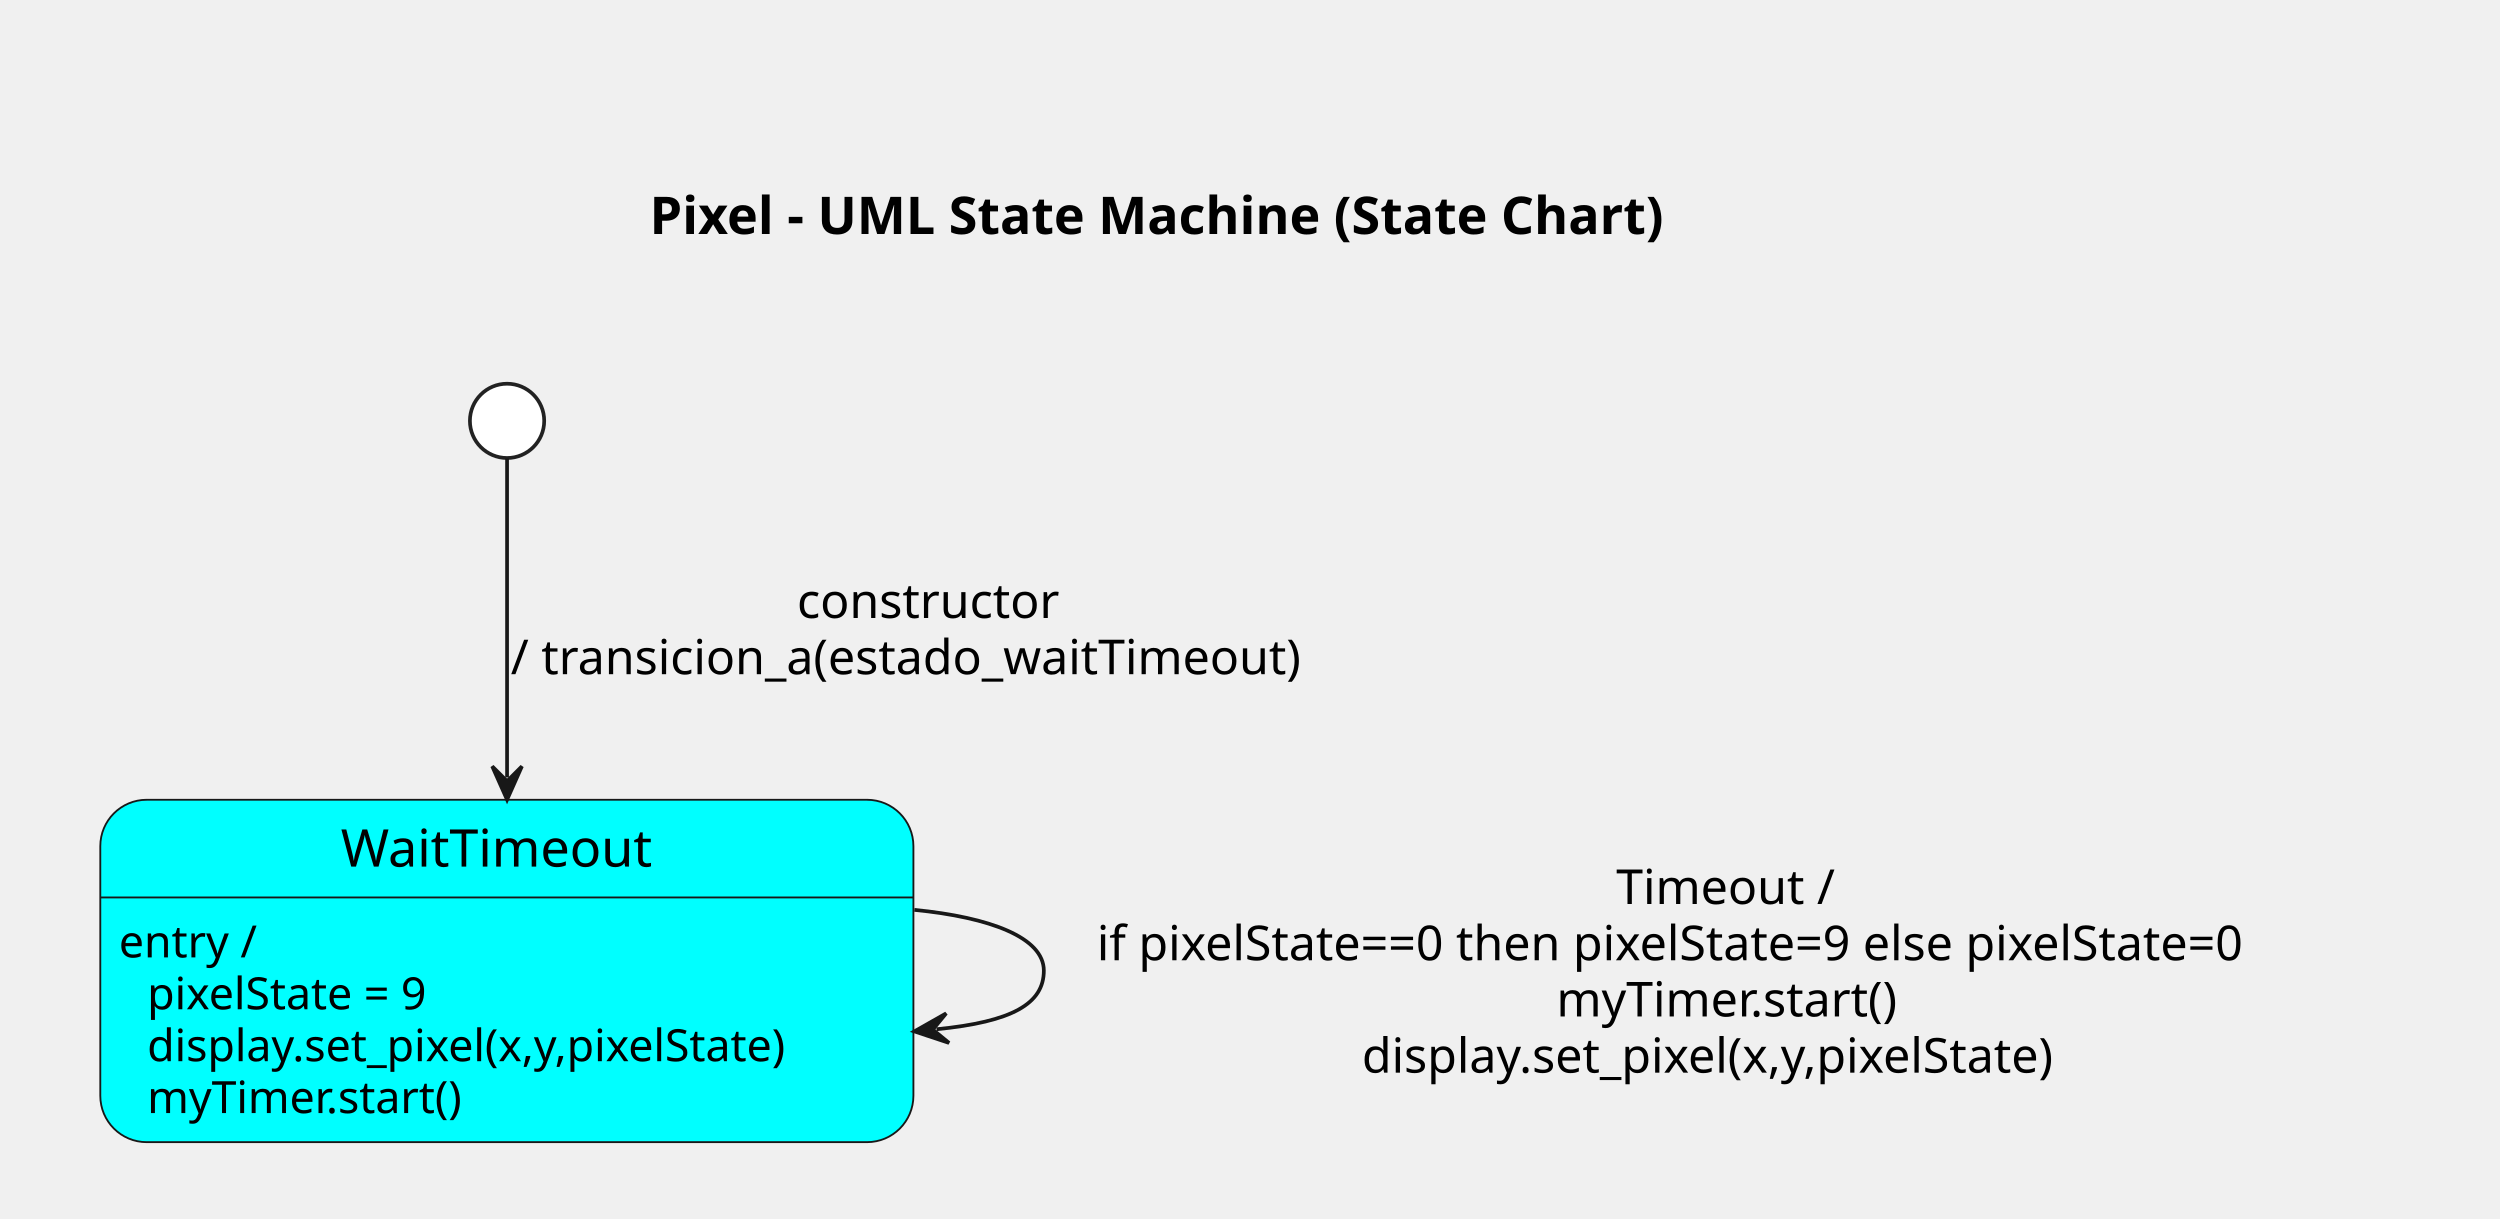
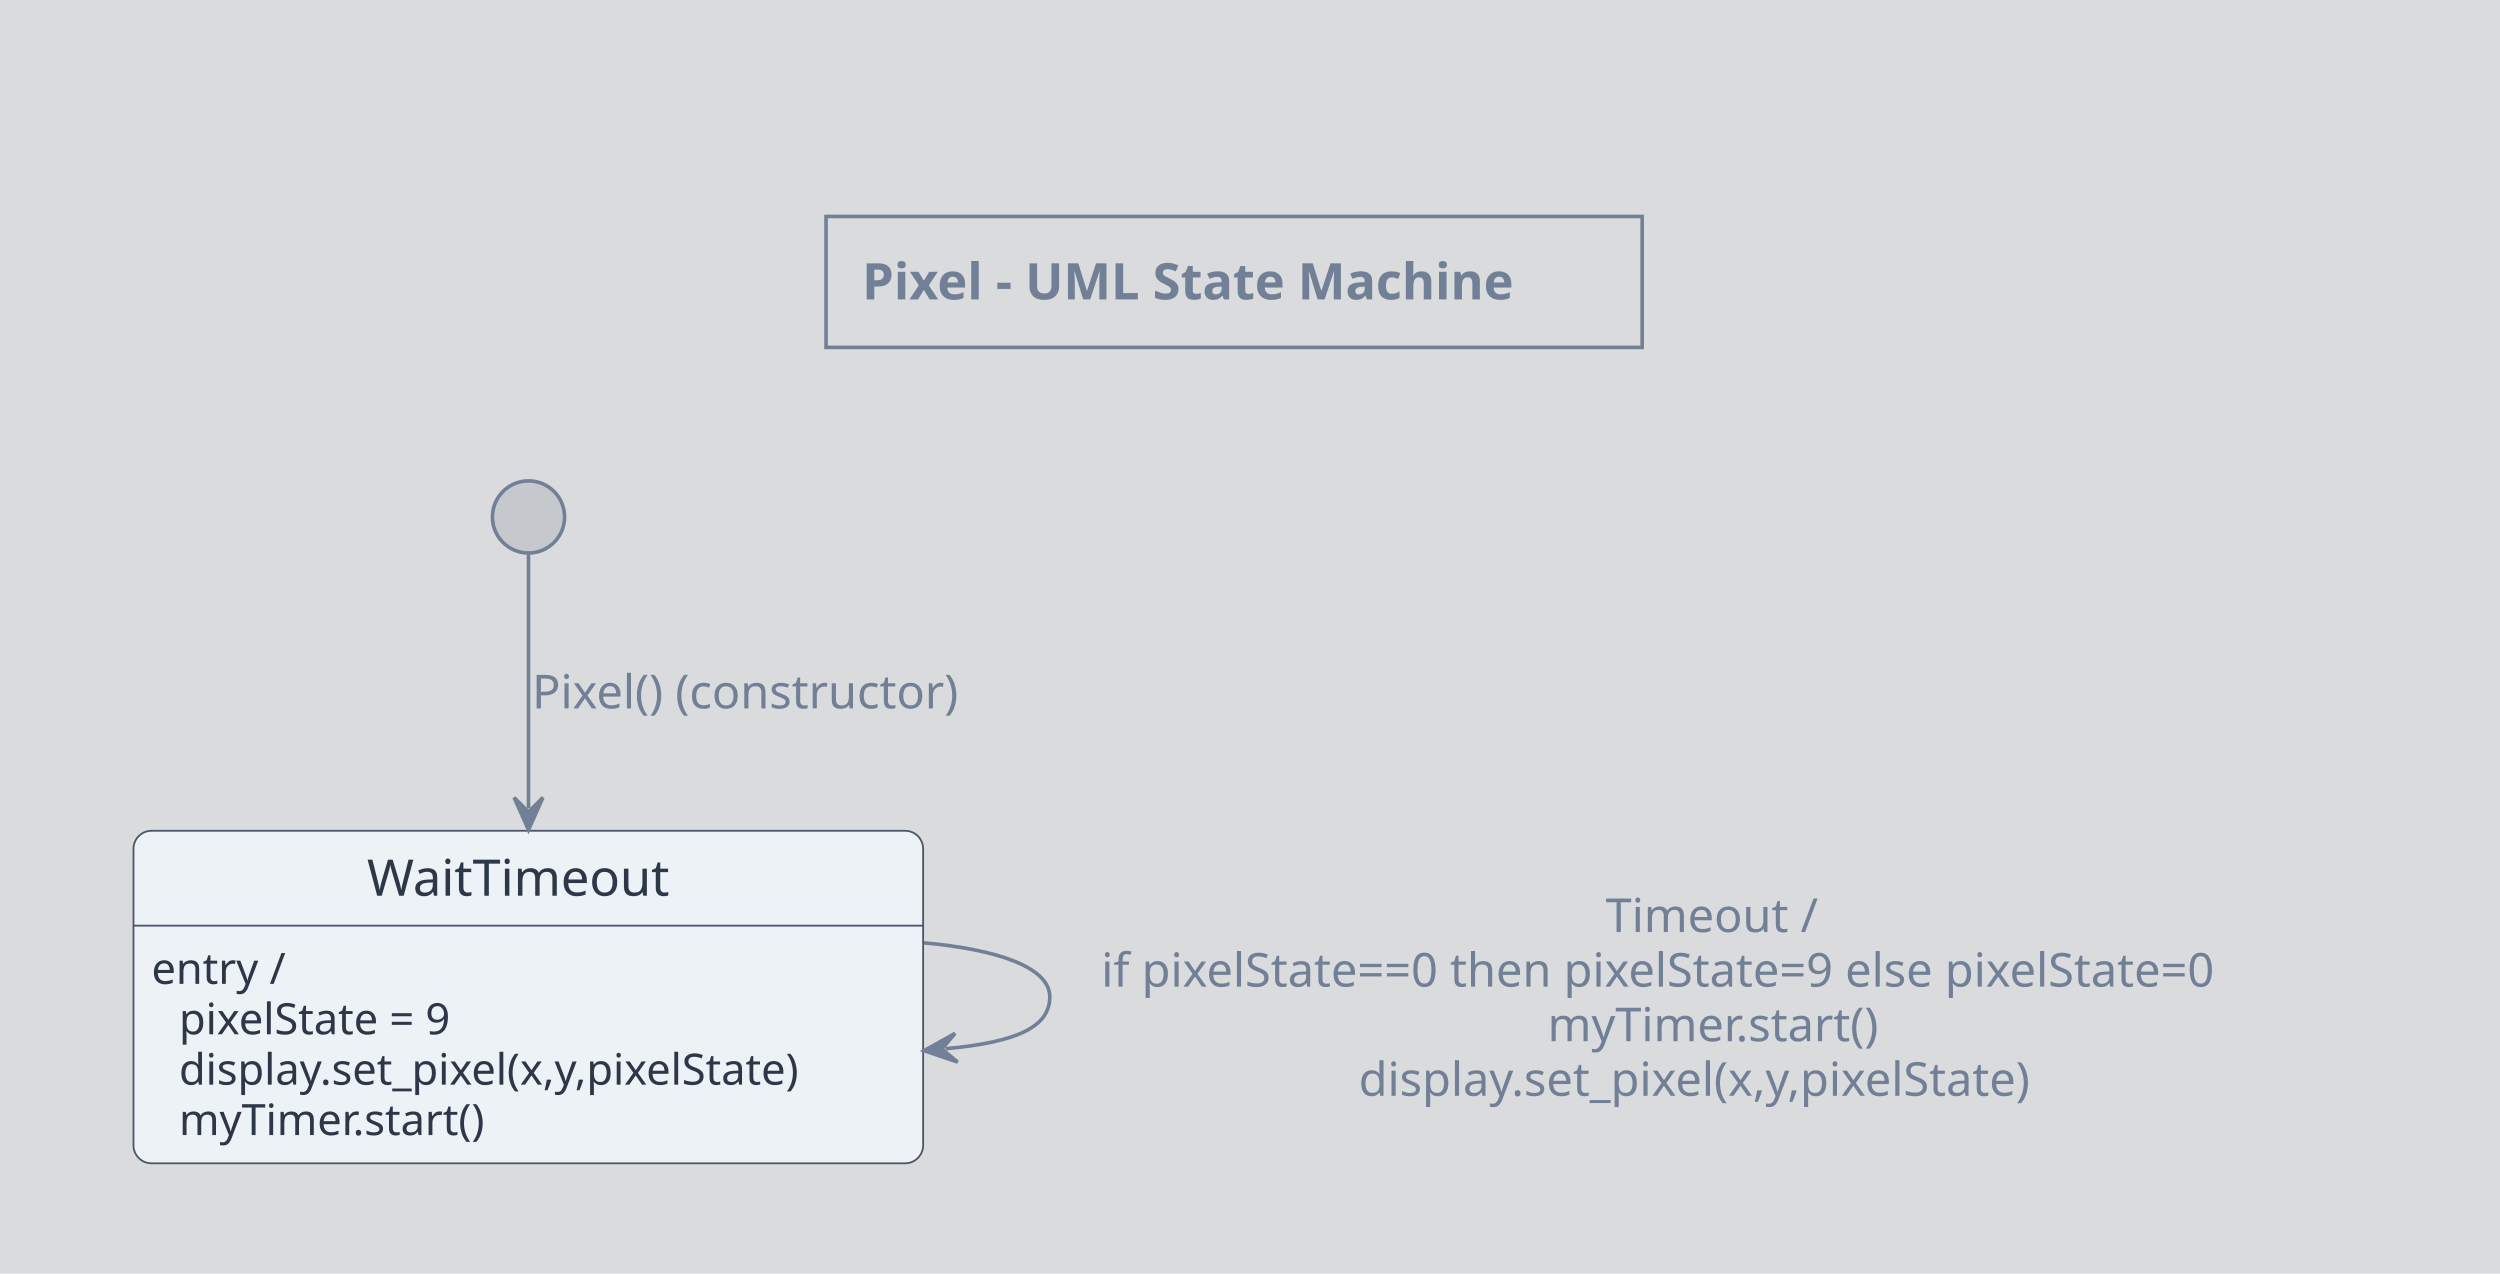
- <svg xmlns="http://www.w3.org/2000/svg" contentStyleType="text/css" data-diagram-type="STATE" height="328px" preserveAspectRatio="none" style="width:673px;height:328px;background:#FFFFFF;" version="1.1" viewBox="0 0 673 328" width="673px" zoomAndPan="magnify">
+ <svg xmlns="http://www.w3.org/2000/svg" contentStyleType="text/css" data-diagram-type="STATE" height="353px" preserveAspectRatio="none" style="width:693px;height:353px;background:#4A556822;" version="1.1" viewBox="0 0 693 353" width="693px" zoomAndPan="magnify">
  <defs />
  <g>
-     <g class="title" data-source-line="18">
-       <text fill="#000000" font-family="sans-serif" font-size="14" font-weight="bold" lengthAdjust="spacing" textLength="314.467" x="174.859" y="62.995">Pixel - UML State Machine (State Chart)</text>
+     <rect fill="#4A5568" fill-opacity="0.133" height="353" style="stroke:none;stroke-width:1;" width="693" x="0" y="0" />
+     <g class="title" data-source-line="26">
+       <rect fill="none" height="36.297" style="stroke:#718096;stroke-width:1;" width="226.227" x="228.98" y="60" />
+       <text fill="#718096" font-family="sans-serif" font-size="14" font-weight="bold" lengthAdjust="spacing" textLength="206.227" x="238.98" y="82.995">Pixel - UML State Machine</text>
    </g>
    <g>
-       <rect fill="#00FFFF" height="92.172" rx="12.5" ry="12.5" style="stroke:#181818;stroke-width:0.5;" width="218.891" x="27" y="215.297" />
-       <line style="stroke:#181818;stroke-width:0.5;" x1="27" x2="245.891" y1="241.594" y2="241.594" />
-       <text fill="#000000" font-family="sans-serif" font-size="14" lengthAdjust="spacing" textLength="89.421" x="91.735" y="233.292">WaitTimeout</text>
-       <text fill="#000000" font-family="sans-serif" font-size="12" lengthAdjust="spacing" textLength="39.586" x="32" y="257.732">entry /</text>
-       <text fill="#000000" font-family="sans-serif" font-size="12" lengthAdjust="spacing" textLength="85.852" x="39.629" y="271.701">pixelState = 9</text>
-       <text fill="#000000" font-family="sans-serif" font-size="12" lengthAdjust="spacing" textLength="191.262" x="39.629" y="285.67">display.set_pixel(x,y,pixelState)</text>
-       <text fill="#000000" font-family="sans-serif" font-size="12" lengthAdjust="spacing" textLength="94.588" x="39.629" y="299.639">myTimer.start()</text>
+       <rect fill="#EDF2F7" height="92.172" rx="5" ry="5" style="stroke:#4A5568;stroke-width:0.5;" width="218.891" x="37" y="230.297" />
+       <line style="stroke:#4A5568;stroke-width:0.5;" x1="37" x2="255.891" y1="256.594" y2="256.594" />
+       <text fill="#2D3748" font-family="sans-serif" font-size="14" lengthAdjust="spacing" textLength="89.421" x="101.735" y="248.292">WaitTimeout</text>
+       <text fill="#2D3748" font-family="sans-serif" font-size="12" lengthAdjust="spacing" textLength="39.586" x="42" y="272.732">entry /</text>
+       <text fill="#2D3748" font-family="sans-serif" font-size="12" lengthAdjust="spacing" textLength="85.852" x="49.629" y="286.701">pixelState = 9</text>
+       <text fill="#2D3748" font-family="sans-serif" font-size="12" lengthAdjust="spacing" textLength="191.262" x="49.629" y="300.67">display.set_pixel(x,y,pixelState)</text>
+       <text fill="#2D3748" font-family="sans-serif" font-size="12" lengthAdjust="spacing" textLength="94.588" x="49.629" y="314.639">myTimer.start()</text>
    </g>
-     <ellipse cx="136.5" cy="113.297" fill="#FFFFFF" rx="10" ry="10" style="stroke:#222222;stroke-width:1;" />
-     <g class="link" data-entity-1="ent0002" data-entity-2="ent0002" data-link-type="dependency" data-source-line="21" id="lnk3">
-       <path d="M136.5,123.427 C136.5,141.467 136.5,176.757 136.5,209.287" fill="none" id="*start*-to-WaitTimeout" style="stroke:#181818;stroke-width:1;" />
-       <polygon fill="#181818" points="136.5,215.287,140.5,206.287,136.5,210.287,132.5,206.287,136.5,215.287" style="stroke:#181818;stroke-width:1;" />
-       <text fill="#000000" font-family="sans-serif" font-size="13" lengthAdjust="spacing" textLength="74.337" x="214.56" y="166.364">constructor</text>
-       <text fill="#000000" font-family="sans-serif" font-size="13" lengthAdjust="spacing" textLength="228.458" x="137.5" y="181.497">/ transicion_a(estado_waitTimeout)</text>
+     <ellipse cx="146.5" cy="143.297" fill="#4A5568" fill-opacity="0.133" rx="10" ry="10" style="stroke:#718096;stroke-width:1;" />
+     <g class="link" data-entity-1="ent0002" data-entity-2="ent0002" data-link-type="dependency" data-source-line="28" id="lnk3">
+       <path d="M146.5,153.297 C146.5,168.967 146.5,196.227 146.5,224.067" fill="none" id="*start*-to-WaitTimeout" style="stroke:#718096;stroke-width:1;" />
+       <polygon fill="#718096" points="146.5,230.067,150.5,221.067,146.5,225.067,142.5,221.067,146.5,230.067" style="stroke:#718096;stroke-width:1;" />
+       <text fill="#718096" font-family="sans-serif" font-size="13" lengthAdjust="spacing" textLength="129.511" x="147.5" y="196.364">Pixel() (constructor)</text>
    </g>
    <g class="link" data-entity-1="ent0002" data-entity-2="ent0002" data-link-type="dependency" data-source-line="30" id="lnk4">
-       <path d="M246.14,244.937 C266.59,246.947 281,252.407 281,261.297 C281,270.187 272.561,275.06 252.111,277.07" fill="none" id="WaitTimeout-to-WaitTimeout" style="stroke:#181818;stroke-width:1;" />
-       <polygon fill="#181818" points="246.14,277.657,255.488,280.757,251.116,277.168,254.706,272.796,246.14,277.657" style="stroke:#181818;stroke-width:1;" />
-       <text fill="#000000" font-family="sans-serif" font-size="13" lengthAdjust="spacing" textLength="62.017" x="435.084" y="243.364">Timeout /</text>
-       <text fill="#000000" font-family="sans-serif" font-size="13" lengthAdjust="spacing" textLength="349.921" x="295.265" y="258.497">if pixelState==0 then pixelState=9 else pixelState=0</text>
-       <text fill="#000000" font-family="sans-serif" font-size="13" lengthAdjust="spacing" textLength="102.47" x="418.99" y="273.629">myTimer.start()</text>
-       <text fill="#000000" font-family="sans-serif" font-size="13" lengthAdjust="spacing" textLength="207.2" x="366.625" y="288.762">display.set_pixel(x,y,pixelState)</text>
+       <path d="M256.14,261.357 C276.59,263.197 291,268.177 291,276.297 C291,284.417 282.566,288.859 262.116,290.699" fill="none" id="WaitTimeout-to-WaitTimeout" style="stroke:#718096;stroke-width:1;" />
+       <polygon fill="#718096" points="256.14,291.237,265.462,294.414,261.12,290.789,264.745,286.446,256.14,291.237" style="stroke:#718096;stroke-width:1;" />
+       <text fill="#718096" font-family="sans-serif" font-size="13" lengthAdjust="spacing" textLength="62.017" x="445.084" y="258.364">Timeout /</text>
+       <text fill="#718096" font-family="sans-serif" font-size="13" lengthAdjust="spacing" textLength="349.921" x="305.265" y="273.497">if pixelState==0 then pixelState=9 else pixelState=0</text>
+       <text fill="#718096" font-family="sans-serif" font-size="13" lengthAdjust="spacing" textLength="102.47" x="428.99" y="288.629">myTimer.start()</text>
+       <text fill="#718096" font-family="sans-serif" font-size="13" lengthAdjust="spacing" textLength="207.2" x="376.625" y="303.762">display.set_pixel(x,y,pixelState)</text>
    </g>
  </g>
</svg>
